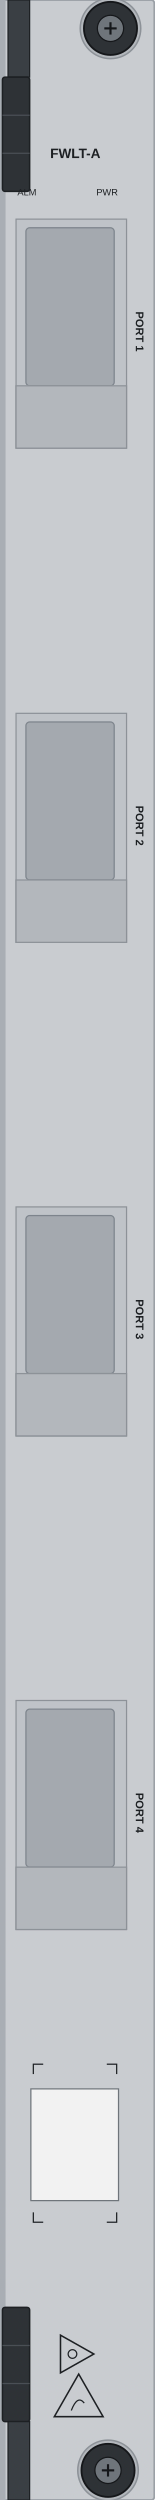
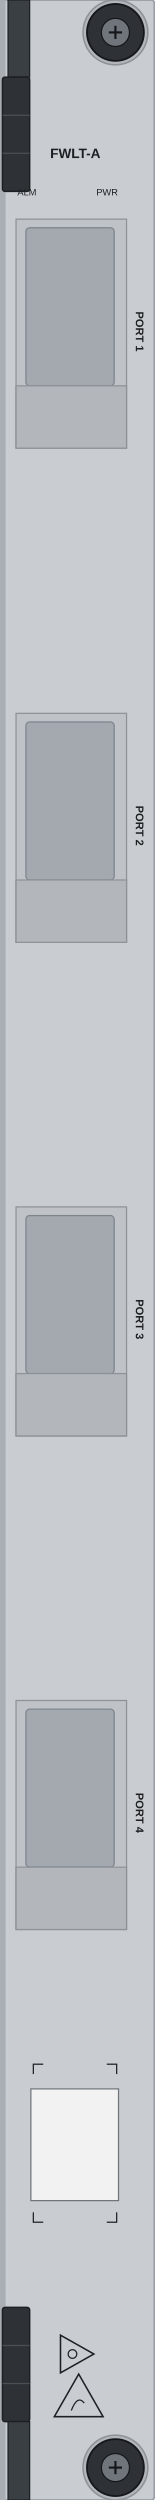
<svg xmlns="http://www.w3.org/2000/svg" width="25.0mm" height="405.0mm" viewBox="0 0 25.0 405.0">
  <rect id="face" x="0" y="0" width="25.0" height="405.0" rx="0.5" fill="#c9ccd0" stroke="#9ba0a6" stroke-width="0.3" />
  <rect id="side-rail" x="0" y="0" width="0.9" height="405.0" fill="#a9aeb4" />
  <g id="housings">
    <rect x="2.6" y="35.5" width="17.9" height="37.1" fill="#bfc3c8" stroke="#8d9298" stroke-width="0.2" />
    <rect x="4.2" y="36.9" width="14.3" height="25.6" rx="0.6" fill="#a4a9af" stroke="#7d848c" stroke-width="0.2" />
    <rect x="2.6" y="115.56" width="17.9" height="37.1" fill="#bfc3c8" stroke="#8d9298" stroke-width="0.2" />
    <rect x="4.2" y="116.96" width="14.3" height="25.6" rx="0.6" fill="#a4a9af" stroke="#7d848c" stroke-width="0.2" />
    <rect x="2.6" y="195.52" width="17.9" height="37.1" fill="#bfc3c8" stroke="#8d9298" stroke-width="0.2" />
    <rect x="4.2" y="196.92" width="14.3" height="25.6" rx="0.6" fill="#a4a9af" stroke="#7d848c" stroke-width="0.2" />
    <rect x="2.6" y="275.48" width="17.9" height="37.1" fill="#bfc3c8" stroke="#8d9298" stroke-width="0.2" />
    <rect x="4.2" y="276.88" width="14.3" height="25.6" rx="0.6" fill="#a4a9af" stroke="#7d848c" stroke-width="0.2" />
  </g>
  <g id="lips">
    <rect id="lip-1" x="2.6" y="62.5" width="17.9" height="10.1" fill="#b3b7bc" stroke="#8d9298" stroke-width="0.2" />
    <rect id="lip-2" x="2.6" y="142.56" width="17.9" height="10.1" fill="#b3b7bc" stroke="#8d9298" stroke-width="0.2" />
    <rect id="lip-3" x="2.6" y="222.52" width="17.9" height="10.1" fill="#b3b7bc" stroke="#8d9298" stroke-width="0.2" />
    <rect id="lip-4" x="2.6" y="302.48" width="17.9" height="10.1" fill="#b3b7bc" stroke="#8d9298" stroke-width="0.2" />
  </g>
  <g id="ejector-top">
    <rect x="1.3" y="0" width="3.5" height="12.5" fill="#3a3f44" stroke="#1d2023" stroke-width="0.2" />
    <rect x="0.4" y="12.5" width="4.4" height="18.5" rx="0.4" fill="#2e3236" stroke="#1d2023" stroke-width="0.25" />
    <path d="M 0.4 18.67 H 4.8" stroke="#4a4f55" stroke-width="0.2" />
    <path d="M 0.4 24.83 H 4.8" stroke="#4a4f55" stroke-width="0.2" />
  </g>
  <g id="ejector-bottom">
    <rect x="0.4" y="373.8" width="4.4" height="18.5" rx="0.4" fill="#2e3236" stroke="#1d2023" stroke-width="0.25" />
    <path d="M 0.4 379.97 H 4.8" stroke="#4a4f55" stroke-width="0.2" />
    <path d="M 0.4 386.13 H 4.8" stroke="#4a4f55" stroke-width="0.2" />
    <rect x="1.3" y="392.3" width="3.5" height="12.7" fill="#3a3f44" stroke="#1d2023" stroke-width="0.2" />
  </g>
  <g id="screw-top">
-     <circle cx="17.9" cy="4.6" r="4.9" fill="#b3b7bc" stroke="#8d9298" stroke-width="0.25" />
-     <circle cx="17.9" cy="4.6" r="4.3" fill="#2e3236" stroke="#15171a" stroke-width="0.3" />
-     <circle cx="17.9" cy="4.6" r="2.13" fill="#6f757b" stroke="#15171a" stroke-width="0.2" />
-     <path d="M 16.9 4.6 H 18.9 M 17.9 3.6 V 5.6" stroke="#15171a" stroke-width="0.35" />
+     <circle cx="18.7" cy="5.25" r="5.25" fill="#b3b7bc" stroke="#8d9298" stroke-width="0.25" />
+     <circle cx="18.7" cy="5.25" r="4.607" fill="#2e3236" stroke="#15171a" stroke-width="0.3" />
+     <circle cx="18.7" cy="5.25" r="2.282" fill="#6f757b" stroke="#15171a" stroke-width="0.2" />
+     <path d="M 17.629 5.25 H 19.771 M 18.7 4.179 V 6.321" stroke="#15171a" stroke-width="0.35" />
  </g>
  <g id="screw-bottom">
-     <circle cx="17.5" cy="400.2" r="4.9" fill="#b3b7bc" stroke="#8d9298" stroke-width="0.25" />
-     <circle cx="17.5" cy="400.2" r="4.3" fill="#2e3236" stroke="#15171a" stroke-width="0.3" />
-     <circle cx="17.5" cy="400.2" r="2.13" fill="#6f757b" stroke="#15171a" stroke-width="0.2" />
-     <path d="M 16.5 400.2 H 18.5 M 17.5 399.2 V 401.2" stroke="#15171a" stroke-width="0.35" />
+     <circle cx="18.7" cy="399.75" r="5.25" fill="#b3b7bc" stroke="#8d9298" stroke-width="0.25" />
+     <circle cx="18.7" cy="399.75" r="4.607" fill="#2e3236" stroke="#15171a" stroke-width="0.3" />
+     <circle cx="18.7" cy="399.75" r="2.282" fill="#6f757b" stroke="#15171a" stroke-width="0.2" />
+     <path d="M 17.629 399.75 H 19.771 M 18.7 398.679 V 400.821" stroke="#15171a" stroke-width="0.35" />
  </g>
  <rect id="logo-zone" x="4" y="11.5" width="17" height="10" fill="none" />
  <g id="part-label">
    <rect x="5" y="338.4" width="14.2" height="18.1" fill="#f2f2f2" stroke="#6f757b" stroke-width="0.2" />
  </g>
  <g id="silkscreen">
    <text x="12.2" y="25.6" font-family="Arial" font-size="2.2" font-weight="bold" fill="#1d2023" text-anchor="middle">FWLT-A</text>
    <text x="5.9" y="31.65" font-family="Arial" font-size="1.5" fill="#1d2023" text-anchor="end">ALM</text>
    <text x="15.6" y="31.65" font-family="Arial" font-size="1.5" fill="#1d2023" text-anchor="start">PWR</text>
    <path d="M 9.8 378.3 L 15.2 381.35 L 9.8 384.4 Z" fill="none" stroke="#1d2023" stroke-width="0.25" />
    <circle cx="11.74" cy="381.35" r="0.7" fill="none" stroke="#1d2023" stroke-width="0.2" />
    <path d="M 12.75 384.6 L 16.7 391.5 L 8.8 391.5 Z" fill="none" stroke="#1d2023" stroke-width="0.25" />
    <path d="M 11.55 390.5 Q 12.55 387.9 13.65 389.3" fill="none" stroke="#1d2023" stroke-width="0.2" />
    <path d="M 5.4 336 L 5.4 334.4 L 7 334.4" fill="none" stroke="#1d2023" stroke-width="0.2" />
    <path d="M 18.9 336 L 18.9 334.4 L 17.3 334.4" fill="none" stroke="#1d2023" stroke-width="0.2" />
    <path d="M 5.4 358.4 L 5.4 360 L 7 360" fill="none" stroke="#1d2023" stroke-width="0.2" />
    <path d="M 18.9 358.4 L 18.9 360 L 17.3 360" fill="none" stroke="#1d2023" stroke-width="0.2" />
    <text x="22" y="53.7" font-family="Arial" font-size="1.8" font-weight="bold" fill="#1d2023" text-anchor="middle" transform="rotate(90 22 53.7)">PORT 1</text>
    <text x="22" y="133.76" font-family="Arial" font-size="1.8" font-weight="bold" fill="#1d2023" text-anchor="middle" transform="rotate(90 22 133.76)">PORT 2</text>
    <text x="22" y="213.72" font-family="Arial" font-size="1.8" font-weight="bold" fill="#1d2023" text-anchor="middle" transform="rotate(90 22 213.72)">PORT 3</text>
    <text x="22" y="293.68" font-family="Arial" font-size="1.8" font-weight="bold" fill="#1d2023" text-anchor="middle" transform="rotate(90 22 293.68)">PORT 4</text>
  </g>
</svg>
